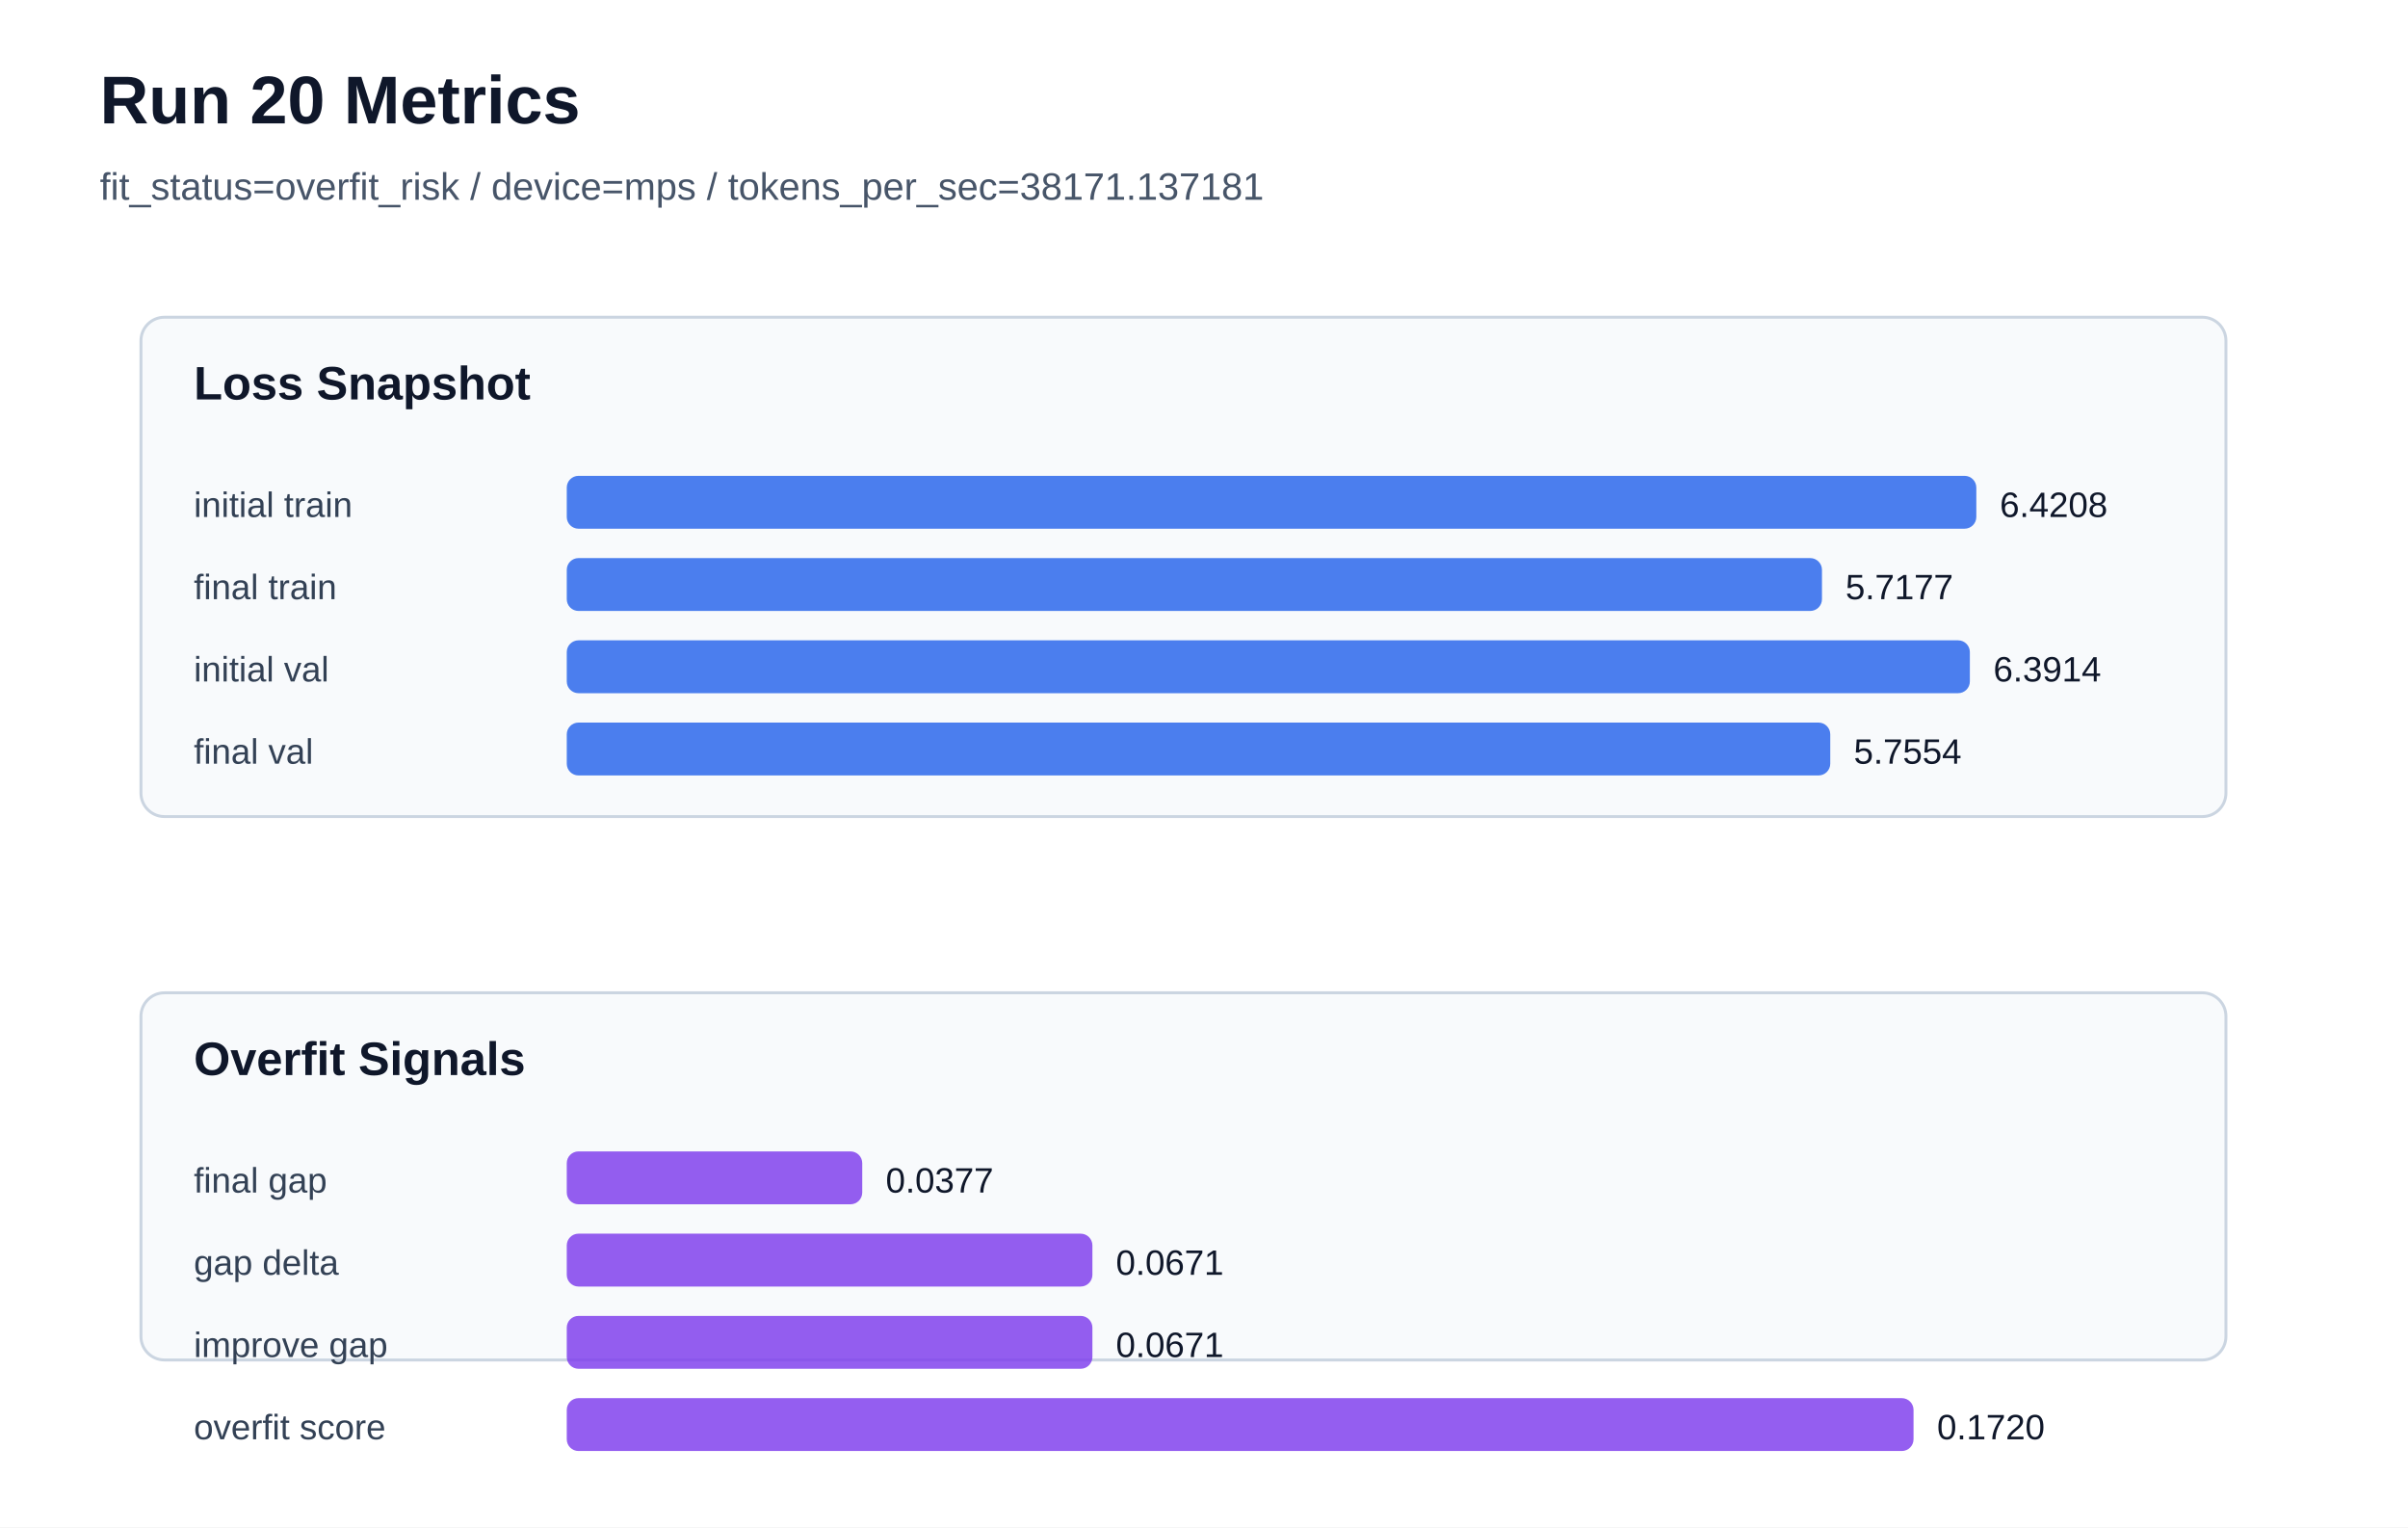
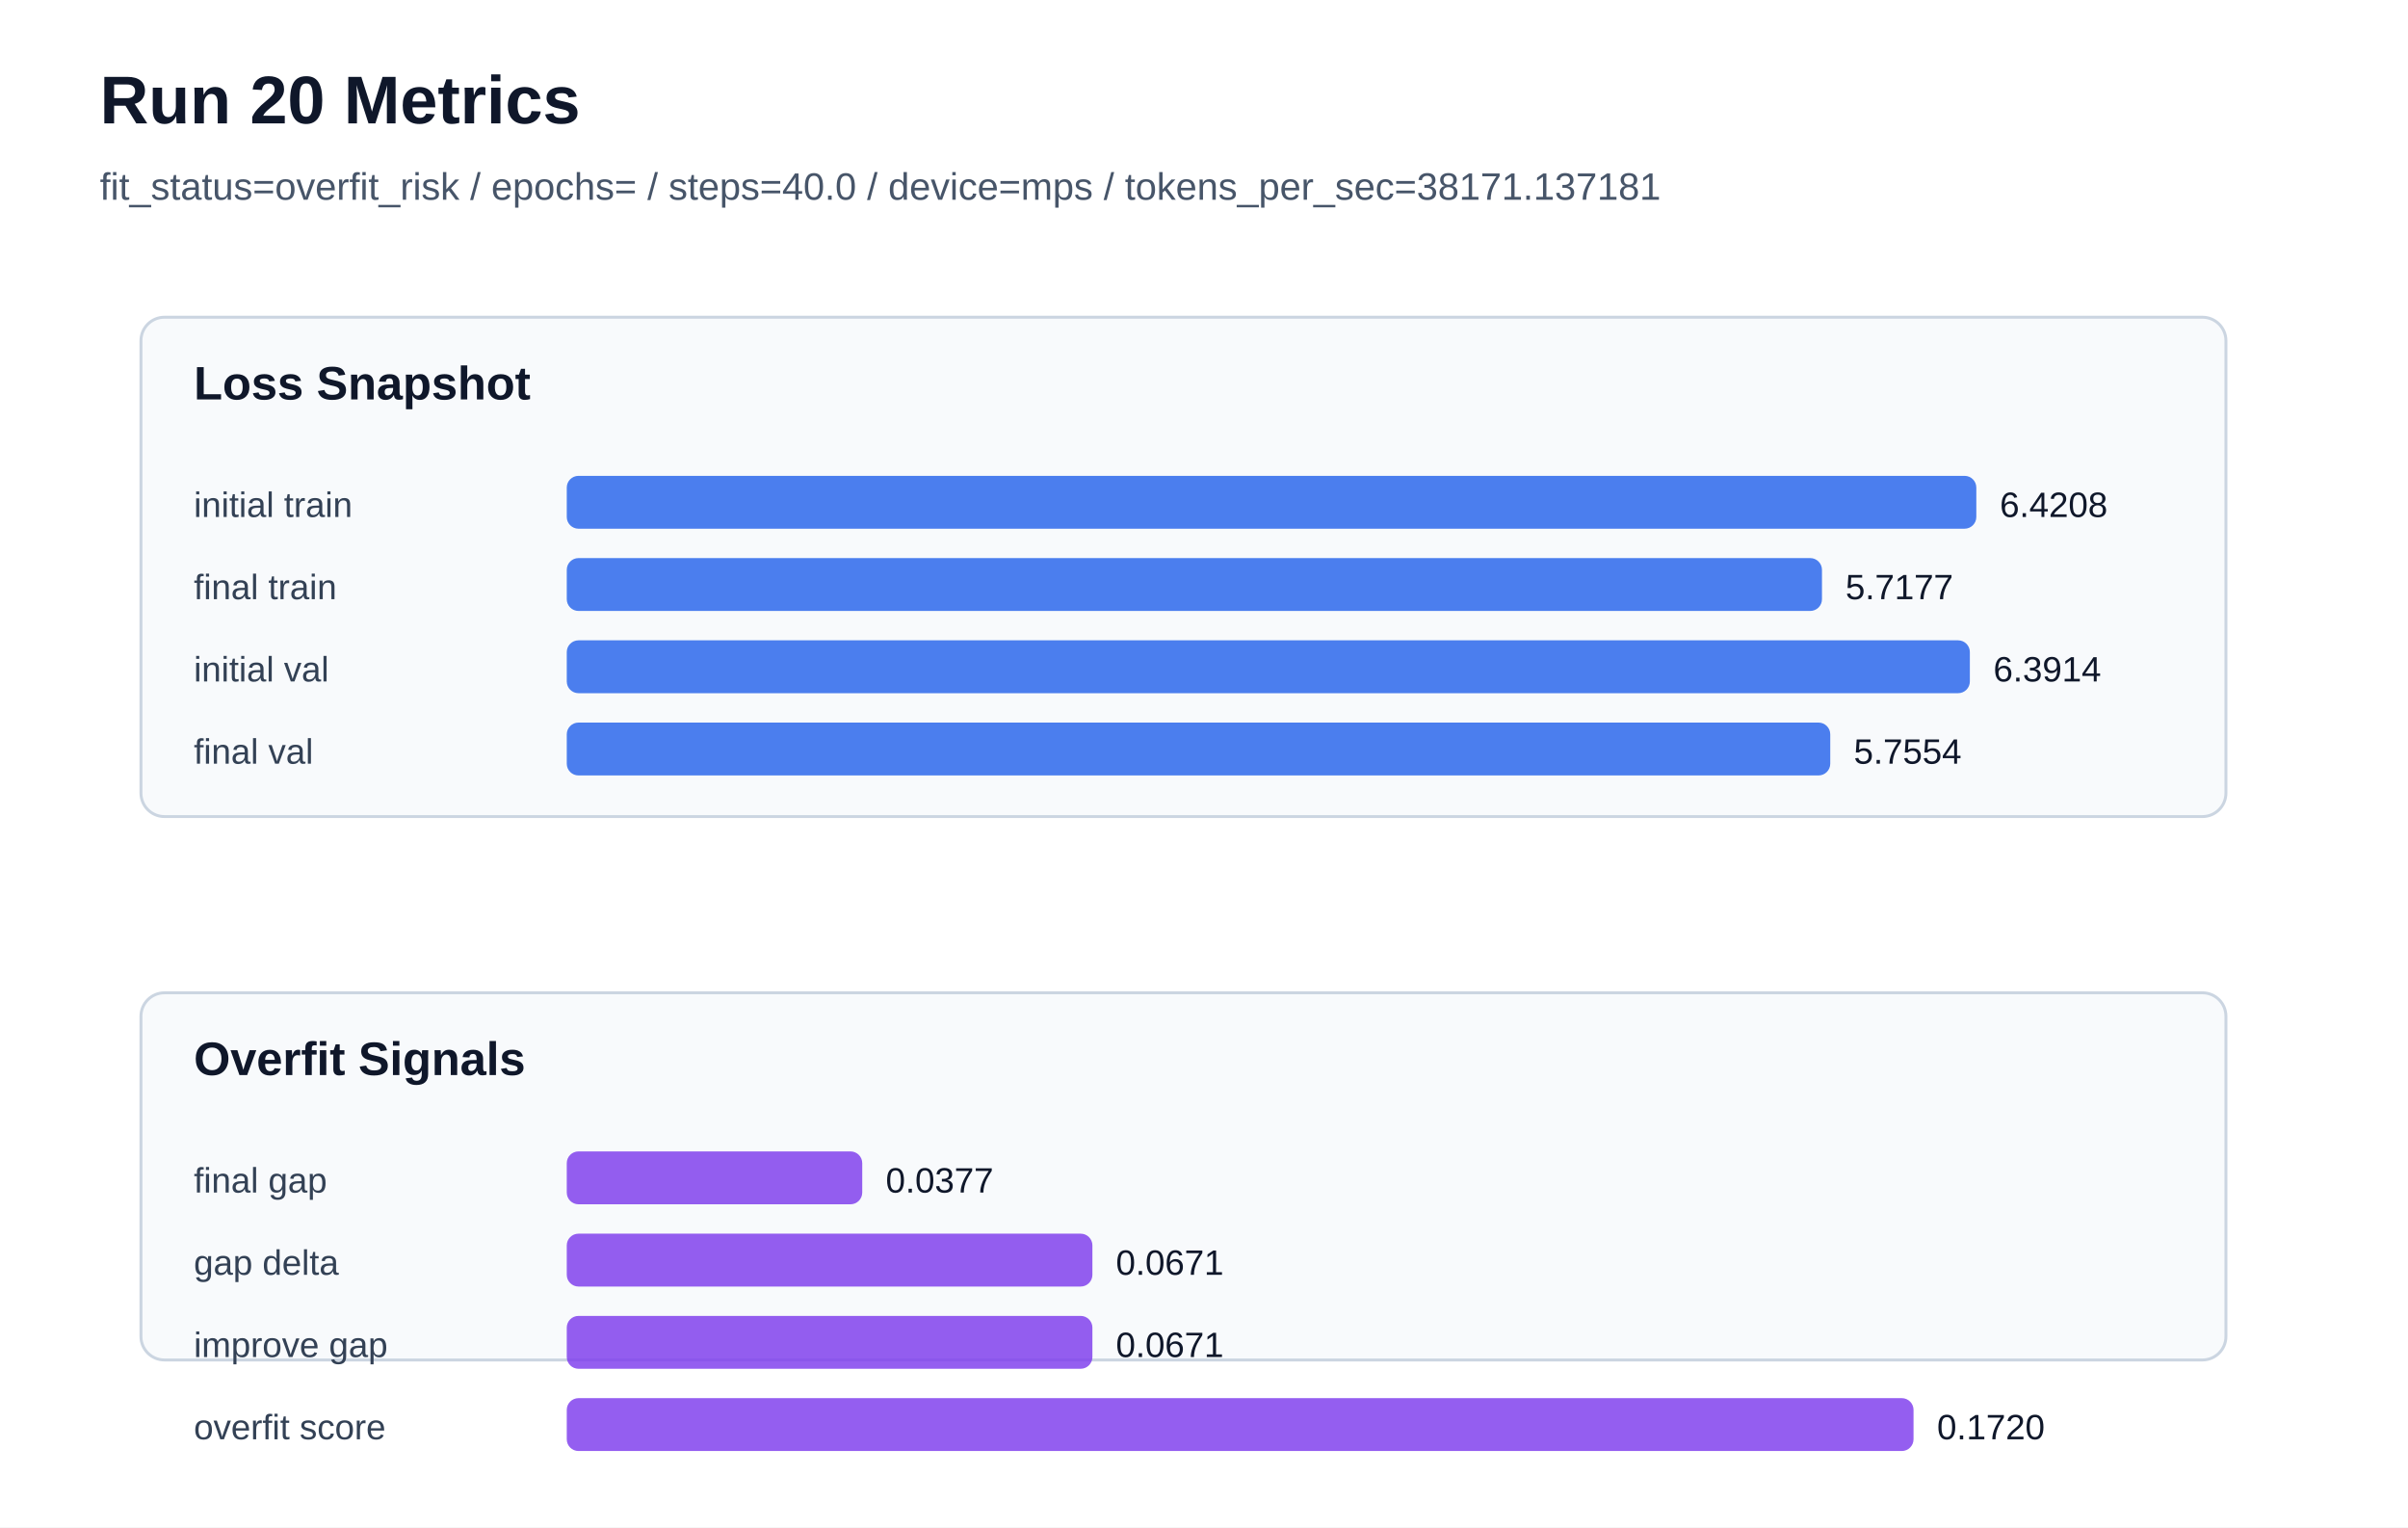
<svg xmlns="http://www.w3.org/2000/svg" width="820" height="520" viewBox="0 0 820 520" role="img">
  <rect width="100%" height="100%" fill="#ffffff" />
  <text x="34.00" y="42.00" font-family="Arial, sans-serif" font-size="23" font-weight="700" fill="#0f172a">Run 20 Metrics</text>
-   <text x="34.00" y="68.00" font-family="Arial, sans-serif" font-size="13" font-weight="400" fill="#475569">fit_status=overfit_risk / device=mps / tokens_per_sec=38171.137181</text>
+   <text x="34.00" y="68.00" font-family="Arial, sans-serif" font-size="13" font-weight="400" fill="#475569">fit_status=overfit_risk / epochs= / steps=40.0 / device=mps / tokens_per_sec=38171.137181</text>
  <rect x="48" y="108" width="710" height="170" rx="8" fill="#f8fafc" stroke="#cbd5e1" />
  <text x="66.00" y="136.00" font-family="Arial, sans-serif" font-size="16" font-weight="700" fill="#0f172a">Loss Snapshot</text>
  <text x="66.00" y="176.00" font-family="Arial, sans-serif" font-size="12" font-weight="400" fill="#334155">initial train</text>
  <rect x="193" y="162" width="480.00" height="18" rx="4" fill="#2563eb" opacity="0.82" />
  <text x="681.00" y="176.00" font-family="Arial, sans-serif" font-size="12" font-weight="400" fill="#0f172a">6.4208</text>
  <text x="66.00" y="204.00" font-family="Arial, sans-serif" font-size="12" font-weight="400" fill="#334155">final train</text>
  <rect x="193" y="190" width="427.44" height="18" rx="4" fill="#2563eb" opacity="0.82" />
  <text x="628.44" y="204.00" font-family="Arial, sans-serif" font-size="12" font-weight="400" fill="#0f172a">5.7177</text>
  <text x="66.00" y="232.00" font-family="Arial, sans-serif" font-size="12" font-weight="400" fill="#334155">initial val</text>
  <rect x="193" y="218" width="477.80" height="18" rx="4" fill="#2563eb" opacity="0.82" />
  <text x="678.80" y="232.00" font-family="Arial, sans-serif" font-size="12" font-weight="400" fill="#0f172a">6.3914</text>
  <text x="66.00" y="260.00" font-family="Arial, sans-serif" font-size="12" font-weight="400" fill="#334155">final val</text>
  <rect x="193" y="246" width="430.26" height="18" rx="4" fill="#2563eb" opacity="0.82" />
  <text x="631.26" y="260.00" font-family="Arial, sans-serif" font-size="12" font-weight="400" fill="#0f172a">5.7554</text>
  <rect x="48" y="338" width="710" height="125" rx="8" fill="#f8fafc" stroke="#cbd5e1" />
  <text x="66.00" y="366.00" font-family="Arial, sans-serif" font-size="16" font-weight="700" fill="#0f172a">Overfit Signals</text>
  <text x="66.00" y="406.00" font-family="Arial, sans-serif" font-size="12" font-weight="400" fill="#334155">final gap</text>
  <rect x="193" y="392" width="100.62" height="18" rx="4" fill="#7c3aed" opacity="0.82" />
  <text x="301.62" y="406.00" font-family="Arial, sans-serif" font-size="12" font-weight="400" fill="#0f172a">0.0377</text>
  <text x="66.00" y="434.00" font-family="Arial, sans-serif" font-size="12" font-weight="400" fill="#334155">gap delta</text>
  <rect x="193" y="420" width="179.00" height="18" rx="4" fill="#7c3aed" opacity="0.82" />
  <text x="380.00" y="434.00" font-family="Arial, sans-serif" font-size="12" font-weight="400" fill="#0f172a">0.0671</text>
  <text x="66.00" y="462.00" font-family="Arial, sans-serif" font-size="12" font-weight="400" fill="#334155">improve gap</text>
  <rect x="193" y="448" width="179.00" height="18" rx="4" fill="#7c3aed" opacity="0.82" />
  <text x="380.00" y="462.00" font-family="Arial, sans-serif" font-size="12" font-weight="400" fill="#0f172a">0.0671</text>
  <text x="66.00" y="490.00" font-family="Arial, sans-serif" font-size="12" font-weight="400" fill="#334155">overfit score</text>
  <rect x="193" y="476" width="458.62" height="18" rx="4" fill="#7c3aed" opacity="0.82" />
  <text x="659.62" y="490.00" font-family="Arial, sans-serif" font-size="12" font-weight="400" fill="#0f172a">0.1720</text>
</svg>
